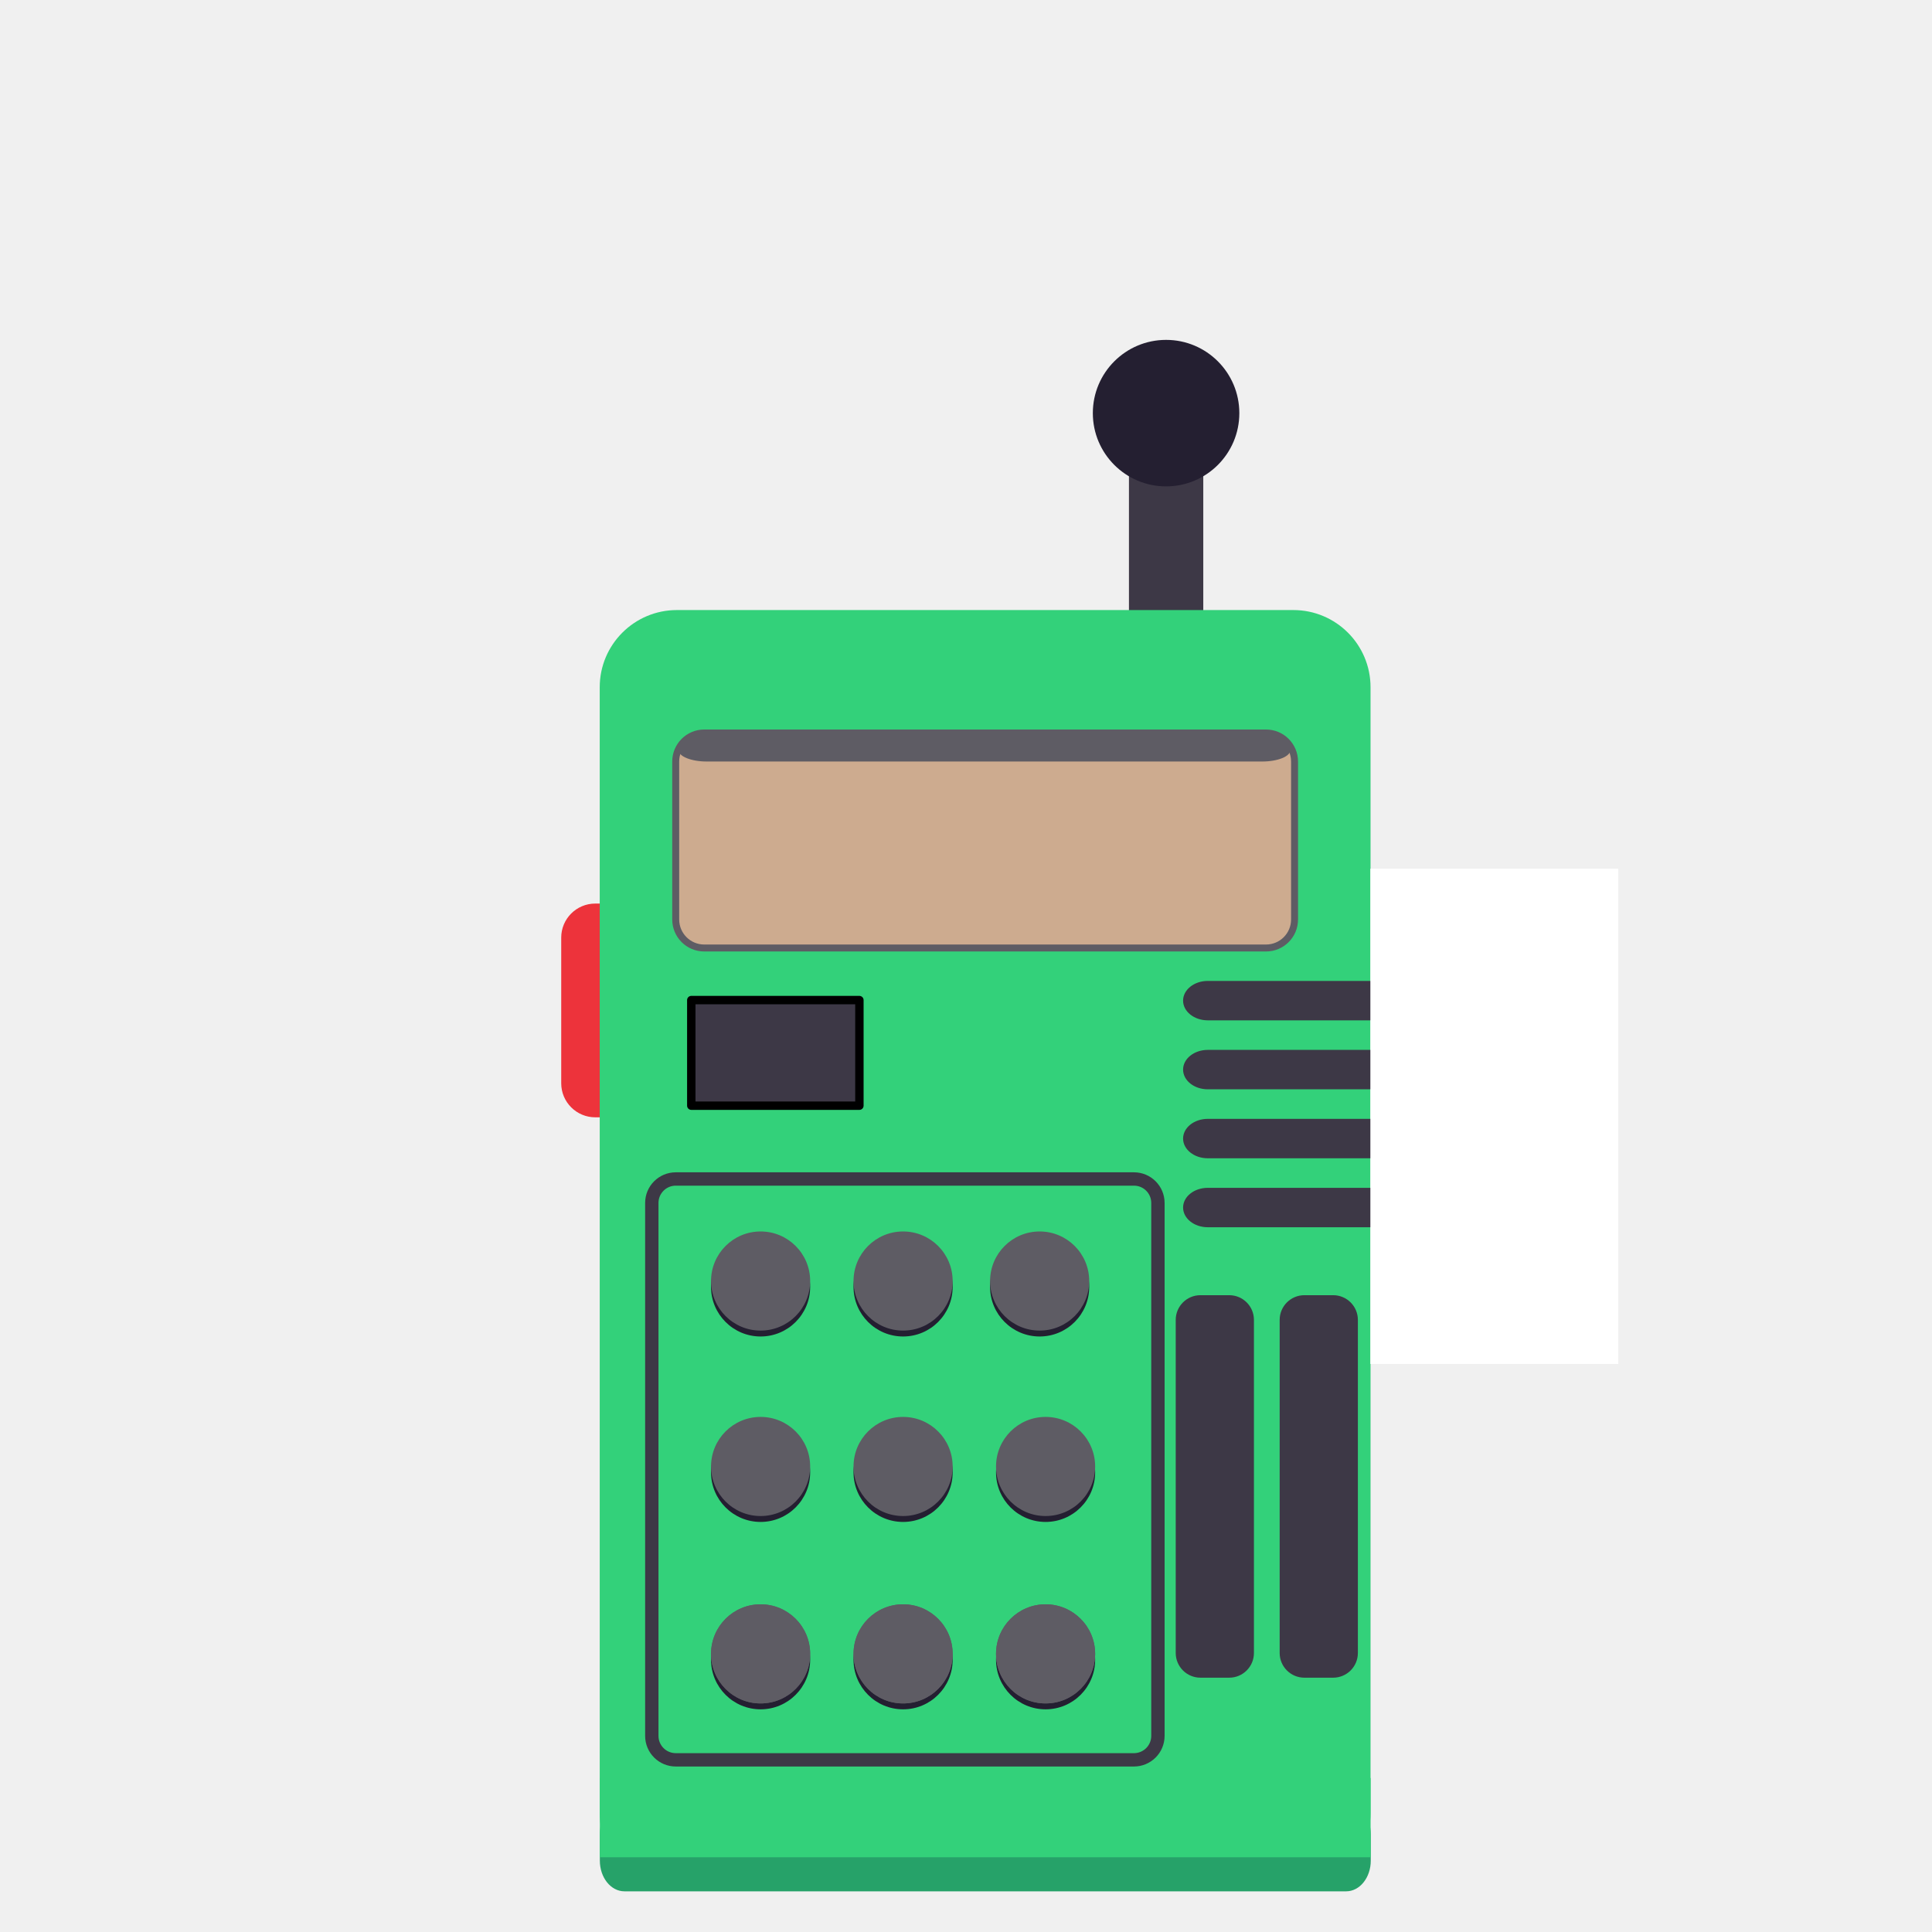
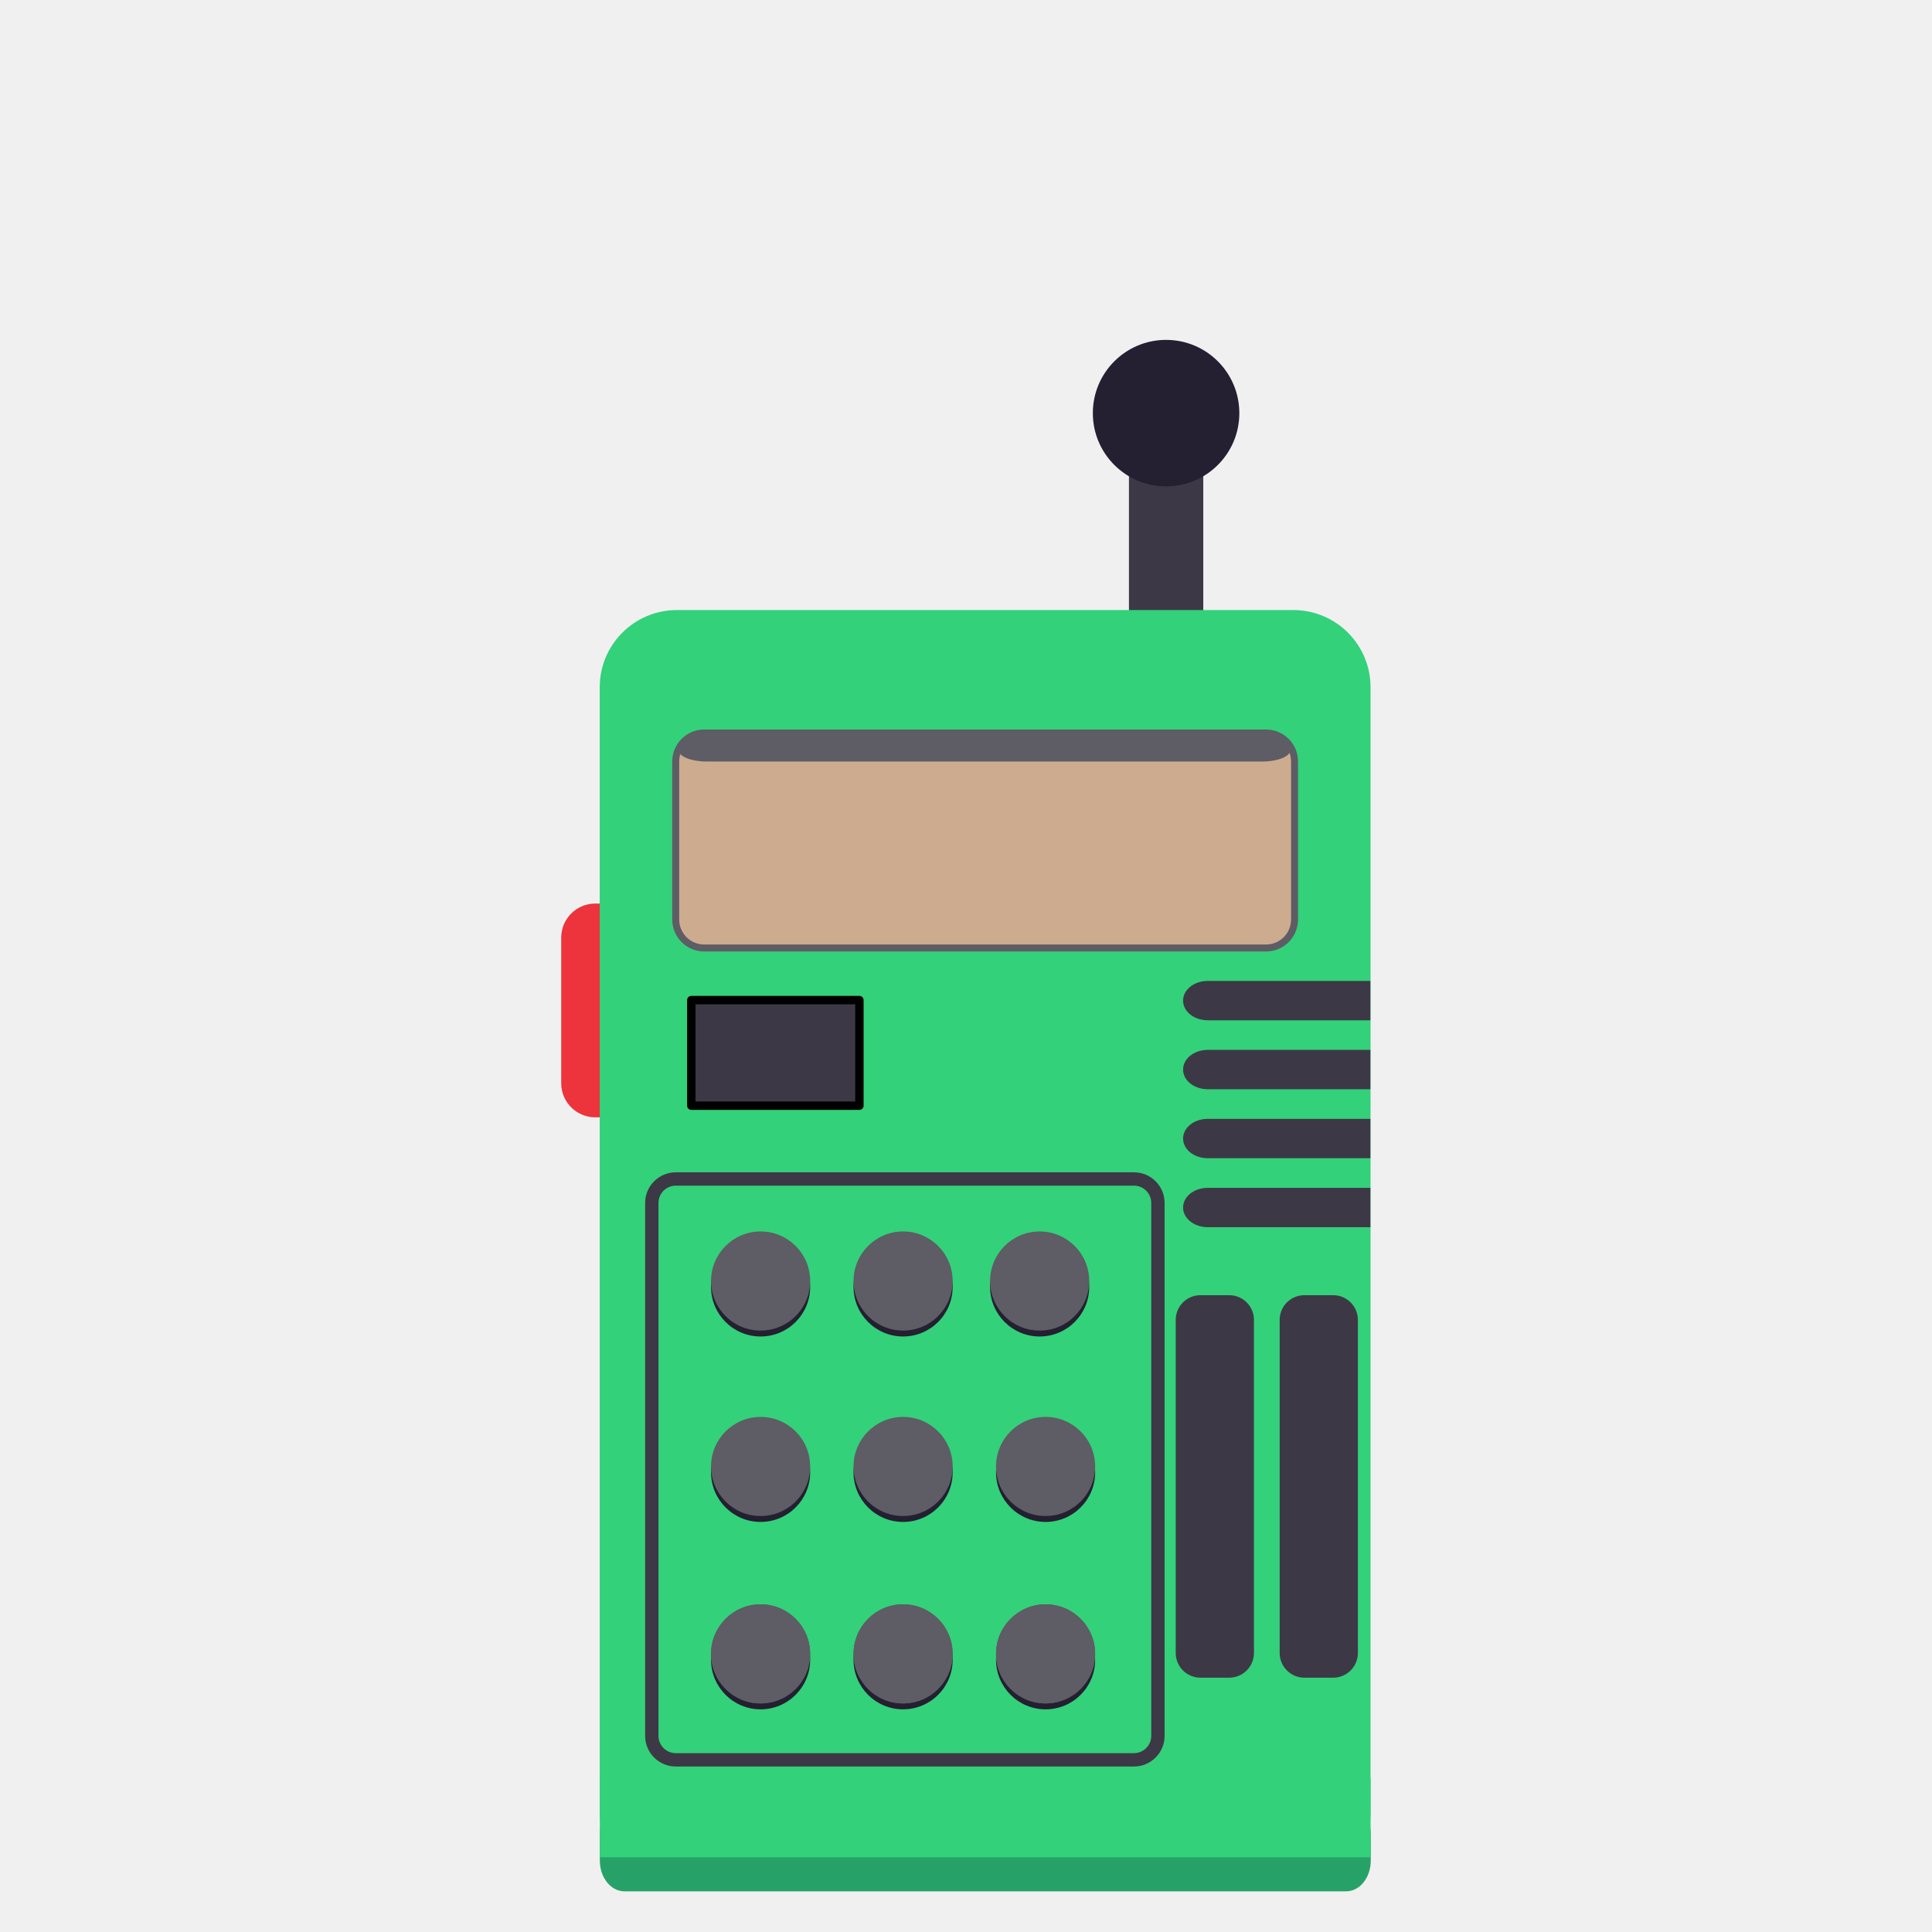
<svg xmlns="http://www.w3.org/2000/svg" xmlns:xlink="http://www.w3.org/1999/xlink" width="128" height="128" viewBox="0 0 33.867 33.867" version="1.1" id="svg1">
  <defs id="defs1">
    <linearGradient id="linearGradient11">
      <stop style="stop-color:#ed333b;stop-opacity:1;" offset="0" id="stop11" />
      <stop style="stop-color:#c061cb;stop-opacity:1;" offset="1" id="stop12" />
    </linearGradient>
    <linearGradient xlink:href="#linearGradient11" id="linearGradient12" x1="26.392" y1="5.984" x2="32.483" y2="5.984" gradientUnits="userSpaceOnUse" gradientTransform="translate(-35.42118,23.19258)" />
    <clipPath clipPathUnits="userSpaceOnUse" id="clipPath40">
      <g id="g40" transform="rotate(90)">
        <path id="path40" style="fill:#62a0ea;stroke:#000000;stroke-width:0.047;stroke-linecap:round;stroke-linejoin:round" transform="matrix(1.263047,0.1587233,-0.1587233,1.263047,-4.816538,-8.721542)" d="m 26.455,6.556 c -0.258,0.229 -0.401,0.456 -0.39,0.628 0.011,0.171 0.176,0.287 0.414,0.234 0.238,-0.053 0.55,-0.276 0.844,-0.421 0.294,-0.145 0.57,-0.211 0.899,-0.167 0.329,0.045 0.712,0.2 0.968,0.167 C 29.446,6.963 29.576,6.741 29.46,6.52 29.344,6.3 28.983,6.082 28.609,5.973 28.235,5.863 27.848,5.863 27.467,5.979 27.087,6.095 26.713,6.326 26.455,6.556 Z m 0.348,1.608 c -0.229,0.203 -0.355,0.404 -0.345,0.556 0.01,0.152 0.156,0.254 0.367,0.207 0.211,-0.047 0.487,-0.245 0.748,-0.373 0.26,-0.128 0.505,-0.187 0.797,-0.148 0.292,0.039 0.631,0.178 0.858,0.148 0.227,-0.03 0.341,-0.227 0.239,-0.422 C 29.363,7.937 29.044,7.744 28.712,7.647 28.381,7.551 28.038,7.55 27.7,7.653 27.363,7.756 27.031,7.961 26.803,8.164 Z m 0.414,1.572 c -0.185,0.164 -0.287,0.327 -0.279,0.45 0.008,0.123 0.126,0.206 0.297,0.168 0.171,-0.038 0.394,-0.198 0.605,-0.302 0.211,-0.104 0.409,-0.152 0.645,-0.12 0.236,0.032 0.511,0.144 0.695,0.12 0.184,-0.024 0.276,-0.184 0.193,-0.342 -0.083,-0.158 -0.342,-0.315 -0.61,-0.393 -0.268,-0.078 -0.546,-0.078 -0.819,0.005 -0.273,0.083 -0.541,0.249 -0.727,0.414 z" />
      </g>
    </clipPath>
+     <clipPath clipPathUnits="userSpaceOnUse" id="clipPath6">
+       <rect style="fill:none;fill-opacity:1;stroke:none;stroke-width:0.055;stroke-linecap:round;stroke-linejoin:round;stroke-dasharray:none" id="rect6" width="4.346" height="8.681" x="23.584" y="14.548" display="none" />
+       <path id="lpe_path-effect6" style="fill:none;fill-opacity:1;stroke:none;stroke-width:0.055;stroke-linecap:round;stroke-linejoin:round;stroke-dasharray:none" class="powerclip" d="M 15.301,11.515 H 32.006 V 25.832 H 15.301 Z m 8.283,3.033 v 8.681 h 4.346 v -8.681 z" />
+     </clipPath>
  </defs>
-   <g id="layer2">
-     <rect style="fill:url(#linearGradient12);stroke-width:0.047;stroke-linejoin:bevel" id="rect5" width="6.091" height="4.915" x="-9.029" y="26.719" transform="rotate(-90,-5.675983,3.164058)" clip-path="url(#clipPath40)" />
-   </g>
-   <g id="layer1" />
-   <g id="layer3" />
+   <rect style="fill:url(#linearGradient12);stroke-width:0.047;stroke-linejoin:bevel" id="rect5" width="6.091" height="4.915" x="-9.029" y="26.719" transform="rotate(-90,-5.675983,3.164058)" clip-path="url(#clipPath40)" />
  <g id="layer4">
    <g id="g42" transform="translate(0.4378948,0.6799971)">
      <rect style="fill:#ed333b;fill-opacity:1;stroke:none;stroke-width:0.122;stroke-linecap:round;stroke-linejoin:round;stroke-dasharray:none" id="rect48" width="2.067" height="3.747" x="9.4" y="15.159" rx="0.597" />
      <rect style="fill:#3d3846;stroke-width:0.04;stroke-linejoin:bevel" id="rect3" width="1.303" height="6.12" x="19.352" y="7.109" />
      <circle style="fill:#241f31;stroke-width:0.047;stroke-linejoin:bevel" id="path3" cx="20.003" cy="6.562" r="1.284" />
      <rect style="fill:#33d17a;stroke:none;stroke-width:0.257;stroke-linecap:round;stroke-linejoin:round" id="rect1" width="13.512" height="22.442" x="10.075" y="10.014" ry="1.353" rx="1.353" />
      <rect style="fill:#26a269;fill-opacity:1;stroke:none;stroke-width:0.348;stroke-linecap:round;stroke-linejoin:round" id="rect2" width="13.514" height="1.541" x="10.077" y="30.933" rx="0.431" ry="0.538" />
      <rect style="fill:none;stroke:#3d3846;stroke-width:0.234;stroke-linecap:round;stroke-linejoin:round" id="rect4" width="8.872" height="10.182" x="10.988" y="19.987" rx="0.42" />
      <rect style="fill:#33d17a;fill-opacity:1;stroke:none;stroke-width:0.206;stroke-linecap:round;stroke-linejoin:round" id="rect27" width="13.511" height="1.389" x="10.077" y="30.488" rx="0" ry="0" />
      <g id="g30" transform="matrix(1.216809,0,0,1.216809,-3.185059,-1.234096)">
        <circle style="fill:#241f31;fill-opacity:1;stroke:none;stroke-width:0.26;stroke-linecap:round;stroke-linejoin:round" id="path29" cx="13.215" cy="18.995" r="0.714" />
        <circle style="fill:#5e5c64;fill-opacity:1;stroke:none;stroke-width:0.253;stroke-linecap:round;stroke-linejoin:round" id="path30" cx="13.215" cy="18.91" r="0.714" />
      </g>
      <g id="g31" transform="matrix(1.216809,0,0,1.216809,-3.185059,2.016743)">
        <circle style="fill:#241f31;fill-opacity:1;stroke:none;stroke-width:0.26;stroke-linecap:round;stroke-linejoin:round" id="circle30" cx="13.215" cy="18.995" r="0.714" />
        <circle style="fill:#5e5c64;fill-opacity:1;stroke:none;stroke-width:0.253;stroke-linecap:round;stroke-linejoin:round" id="circle31" cx="13.215" cy="18.91" r="0.714" />
      </g>
      <g id="g33" transform="matrix(1.216809,0,0,1.216809,-3.185059,5.301628)">
        <circle style="fill:#241f31;fill-opacity:1;stroke:none;stroke-width:0.26;stroke-linecap:round;stroke-linejoin:round" id="circle32" cx="13.215" cy="18.995" r="0.714" />
        <circle style="fill:#5e5c64;fill-opacity:1;stroke:none;stroke-width:0.253;stroke-linecap:round;stroke-linejoin:round" id="circle33" cx="13.215" cy="18.91" r="0.714" />
        <circle style="fill:#5e5c64;fill-opacity:1;stroke:none;stroke-width:0.253;stroke-linecap:round;stroke-linejoin:round" id="circle42" cx="13.215" cy="18.91" r="0.714" />
      </g>
      <g id="g35" transform="matrix(1.216809,0,0,1.216809,-0.687214,-1.234096)">
        <circle style="fill:#241f31;fill-opacity:1;stroke:none;stroke-width:0.26;stroke-linecap:round;stroke-linejoin:round" id="circle34" cx="13.215" cy="18.995" r="0.714" />
        <circle style="fill:#5e5c64;fill-opacity:1;stroke:none;stroke-width:0.253;stroke-linecap:round;stroke-linejoin:round" id="circle35" cx="13.215" cy="18.91" r="0.714" />
      </g>
      <g id="g37" transform="matrix(1.216809,0,0,1.216809,1.706554,-1.234096)">
        <circle style="fill:#241f31;fill-opacity:1;stroke:none;stroke-width:0.26;stroke-linecap:round;stroke-linejoin:round" id="circle36" cx="13.215" cy="18.995" r="0.714" />
        <circle style="fill:#5e5c64;fill-opacity:1;stroke:none;stroke-width:0.253;stroke-linecap:round;stroke-linejoin:round" id="circle37" cx="13.215" cy="18.91" r="0.714" />
      </g>
      <g id="g39" transform="matrix(1.216809,0,0,1.216809,-0.687214,2.016743)">
        <circle style="fill:#241f31;fill-opacity:1;stroke:none;stroke-width:0.26;stroke-linecap:round;stroke-linejoin:round" id="circle38" cx="13.215" cy="18.995" r="0.714" />
        <circle style="fill:#5e5c64;fill-opacity:1;stroke:none;stroke-width:0.253;stroke-linecap:round;stroke-linejoin:round" id="circle39" cx="13.215" cy="18.91" r="0.714" />
      </g>
      <g id="g41" transform="matrix(1.216809,0,0,1.216809,1.810631,2.016743)">
        <circle style="fill:#241f31;fill-opacity:1;stroke:none;stroke-width:0.26;stroke-linecap:round;stroke-linejoin:round" id="circle40" cx="13.215" cy="18.995" r="0.714" />
        <circle style="fill:#5e5c64;fill-opacity:1;stroke:none;stroke-width:0.253;stroke-linecap:round;stroke-linejoin:round" id="circle41" cx="13.215" cy="18.91" r="0.714" />
      </g>
      <g id="g45" transform="matrix(1.216809,0,0,1.216809,-0.687214,5.301628)">
        <circle style="fill:#241f31;fill-opacity:1;stroke:none;stroke-width:0.26;stroke-linecap:round;stroke-linejoin:round" id="circle43" cx="13.215" cy="18.995" r="0.714" />
        <circle style="fill:#5e5c64;fill-opacity:1;stroke:none;stroke-width:0.253;stroke-linecap:round;stroke-linejoin:round" id="circle44" cx="13.215" cy="18.91" r="0.714" />
        <circle style="fill:#5e5c64;fill-opacity:1;stroke:none;stroke-width:0.253;stroke-linecap:round;stroke-linejoin:round" id="circle45" cx="13.215" cy="18.91" r="0.714" />
      </g>
      <g id="g48" transform="matrix(1.216809,0,0,1.216809,1.810631,5.301628)">
        <circle style="fill:#241f31;fill-opacity:1;stroke:none;stroke-width:0.26;stroke-linecap:round;stroke-linejoin:round" id="circle46" cx="13.215" cy="18.995" r="0.714" />
        <circle style="fill:#5e5c64;fill-opacity:1;stroke:none;stroke-width:0.253;stroke-linecap:round;stroke-linejoin:round" id="circle47" cx="13.215" cy="18.91" r="0.714" />
        <circle style="fill:#5e5c64;fill-opacity:1;stroke:none;stroke-width:0.253;stroke-linecap:round;stroke-linejoin:round" id="circle48" cx="13.215" cy="18.91" r="0.714" />
      </g>
      <rect style="fill:#3d3846;stroke:none;stroke-width:0.253;stroke-linecap:round;stroke-linejoin:round" id="rect49" width="6.705" height="1.371" x="22.024" y="-21.543" rx="0.433" transform="rotate(90)" />
      <rect style="fill:#3d3846;stroke:none;stroke-width:0.253;stroke-linecap:round;stroke-linejoin:round" id="rect50" width="6.705" height="1.371" x="22.024" y="-23.365" rx="0.433" transform="rotate(90)" />
      <rect style="fill:#cdab8f;fill-opacity:1;stroke:#5e5c64;stroke-width:0.122;stroke-linecap:round;stroke-linejoin:round;stroke-dasharray:none" id="rect51" width="10.848" height="3.769" x="11.407" y="12.169" rx="0.5" ry="0.5" />
      <rect style="fill:#5e5c64;fill-opacity:1;stroke:none;stroke-width:0.077;stroke-linecap:round;stroke-linejoin:round;stroke-dasharray:none" id="rect52" width="10.726" height="0.486" x="11.456" y="12.183" rx="0.494" ry="0.201" />
      <rect style="fill:#3d3846;stroke:#000000;stroke-width:0.147;stroke-linecap:round;stroke-linejoin:round;stroke-dasharray:none" id="rect42" width="2.947" height="1.851" x="11.68" y="16.851" />
-       <rect style="fill:#000000;stroke:none;stroke-width:0.047;stroke-linecap:round;stroke-linejoin:round;fill-opacity:0" id="rect43" width="2.947" height="1.851" x="11.386" y="16.868" />
-       <rect style="fill:#3d3846;stroke:none;stroke-width:0.179;stroke-linecap:round;stroke-linejoin:round" id="rect46" width="6.705" height="0.691" x="20.301" y="17.724" rx="0.433" />
-       <rect style="fill:#3d3846;stroke:none;stroke-width:0.179;stroke-linecap:round;stroke-linejoin:round" id="rect53" width="6.705" height="0.691" x="20.301" y="16.515" rx="0.433" />
-       <rect style="fill:#3d3846;stroke:none;stroke-width:0.179;stroke-linecap:round;stroke-linejoin:round" id="rect54" width="6.705" height="0.691" x="20.301" y="18.933" rx="0.433" />
-       <rect style="fill:#3d3846;stroke:none;stroke-width:0.179;stroke-linecap:round;stroke-linejoin:round" id="rect55" width="6.705" height="0.691" x="20.301" y="20.142" rx="0.433" />
+       <rect style="fill:#000000;fill-opacity:0;stroke:none;stroke-width:0.047;stroke-linecap:round;stroke-linejoin:round" id="rect43" width="2.947" height="1.851" x="11.386" y="16.868" />
+       <g id="g1" clip-path="url(#clipPath6)">
+         <path style="fill:#3d3846;stroke:none;stroke-width:0.179;stroke-linecap:round;stroke-linejoin:round" id="rect46" width="6.705" height="0.691" x="20.301" y="17.724" rx="0.433" d="m 20.734,17.724 h 5.839 c 0.24,0 0.433,0.154 0.433,0.345 0,0.191 -0.193,0.345 -0.433,0.345 h -5.839 c -0.24,0 -0.433,-0.154 -0.433,-0.345 0,-0.191 0.193,-0.345 0.433,-0.345 z" />
+         <path style="fill:#3d3846;stroke:none;stroke-width:0.179;stroke-linecap:round;stroke-linejoin:round" id="rect53" width="6.705" height="0.691" x="20.301" y="16.515" rx="0.433" d="m 20.734,16.515 h 5.839 c 0.24,0 0.433,0.154 0.433,0.345 0,0.191 -0.193,0.345 -0.433,0.345 h -5.839 c -0.24,0 -0.433,-0.154 -0.433,-0.345 0,-0.191 0.193,-0.345 0.433,-0.345 z" />
+         <path style="fill:#3d3846;stroke:none;stroke-width:0.179;stroke-linecap:round;stroke-linejoin:round" id="rect54" width="6.705" height="0.691" x="20.301" y="18.933" rx="0.433" d="m 20.734,18.933 h 5.839 c 0.24,0 0.433,0.154 0.433,0.345 0,0.191 -0.193,0.345 -0.433,0.345 h -5.839 c -0.24,0 -0.433,-0.154 -0.433,-0.345 0,-0.191 0.193,-0.345 0.433,-0.345 z" />
+         <path style="fill:#3d3846;stroke:none;stroke-width:0.179;stroke-linecap:round;stroke-linejoin:round" id="rect55" width="6.705" height="0.691" x="20.301" y="20.142" rx="0.433" d="m 20.734,20.142 h 5.839 c 0.24,0 0.433,0.154 0.433,0.345 0,0.191 -0.193,0.345 -0.433,0.345 h -5.839 c -0.24,0 -0.433,-0.154 -0.433,-0.345 0,-0.191 0.193,-0.345 0.433,-0.345 z" />
+       </g>
    </g>
-     <rect style="fill:#ffffff;fill-opacity:1;stroke:none;stroke-width:0.055;stroke-linecap:round;stroke-linejoin:round;stroke-dasharray:none" id="rect47" width="4.346" height="8.681" x="23.584" y="14.548" transform="translate(0.4378948,0.679997)" />
  </g>
</svg>
